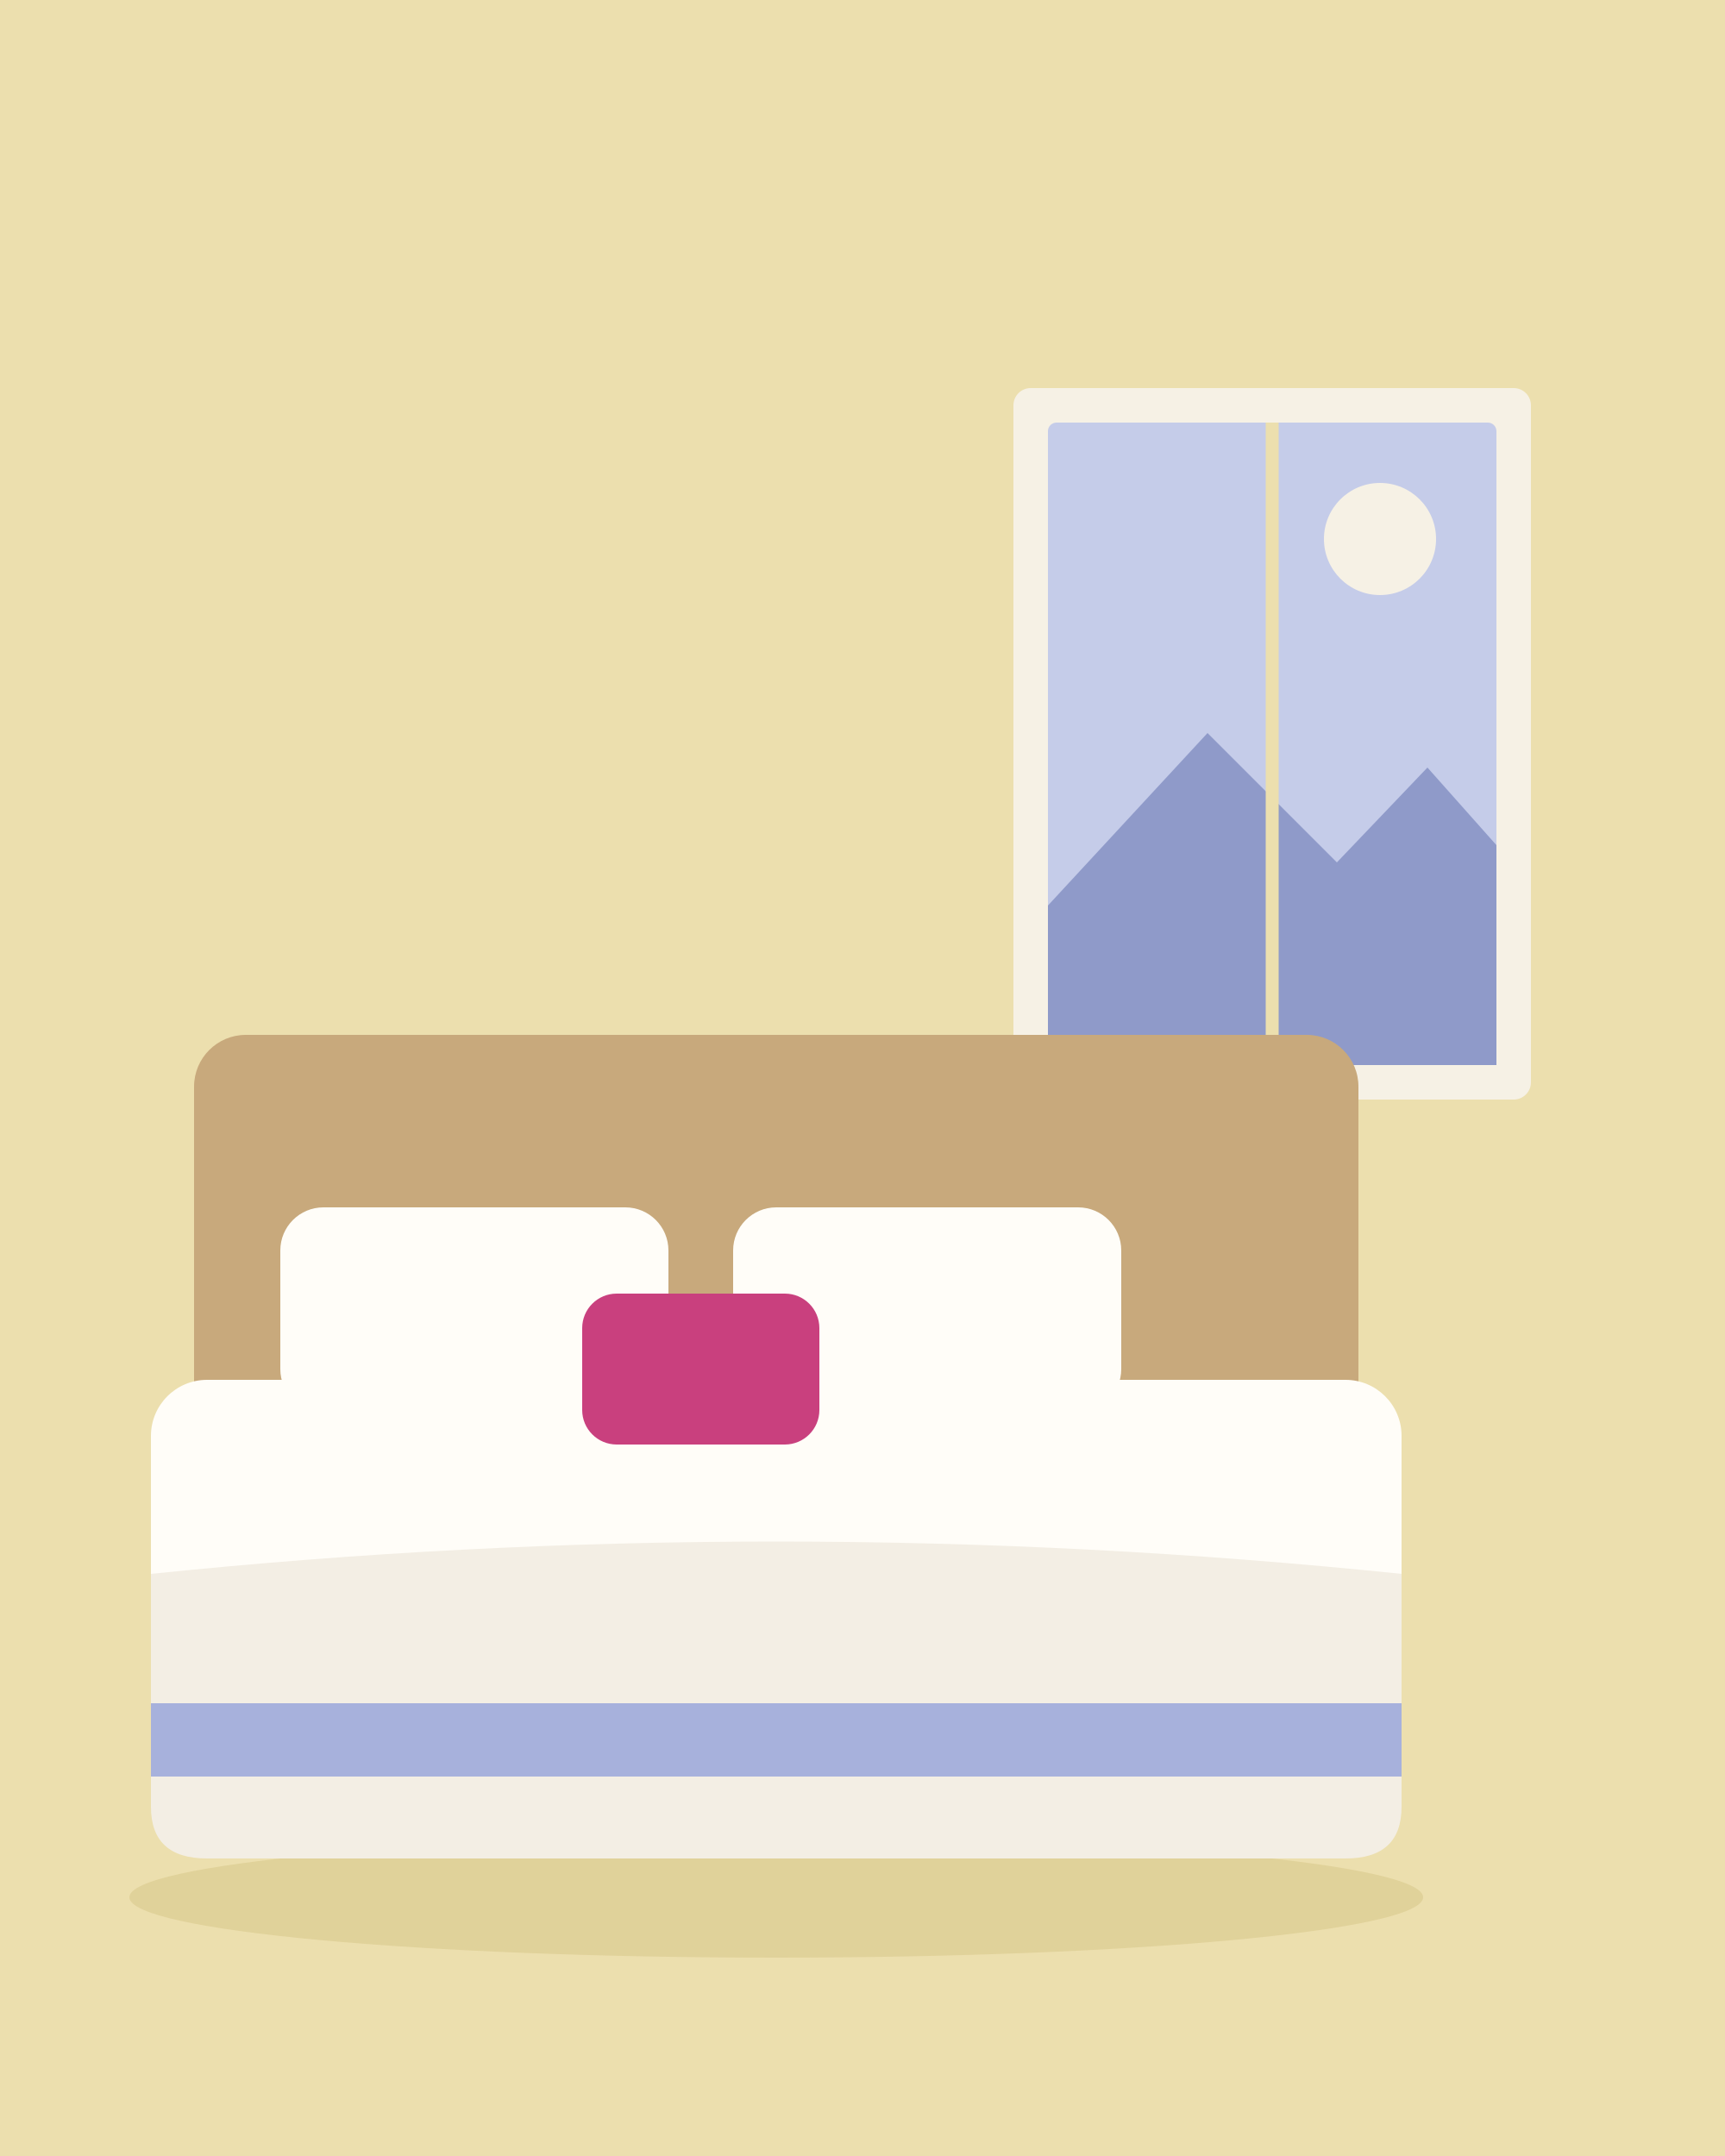
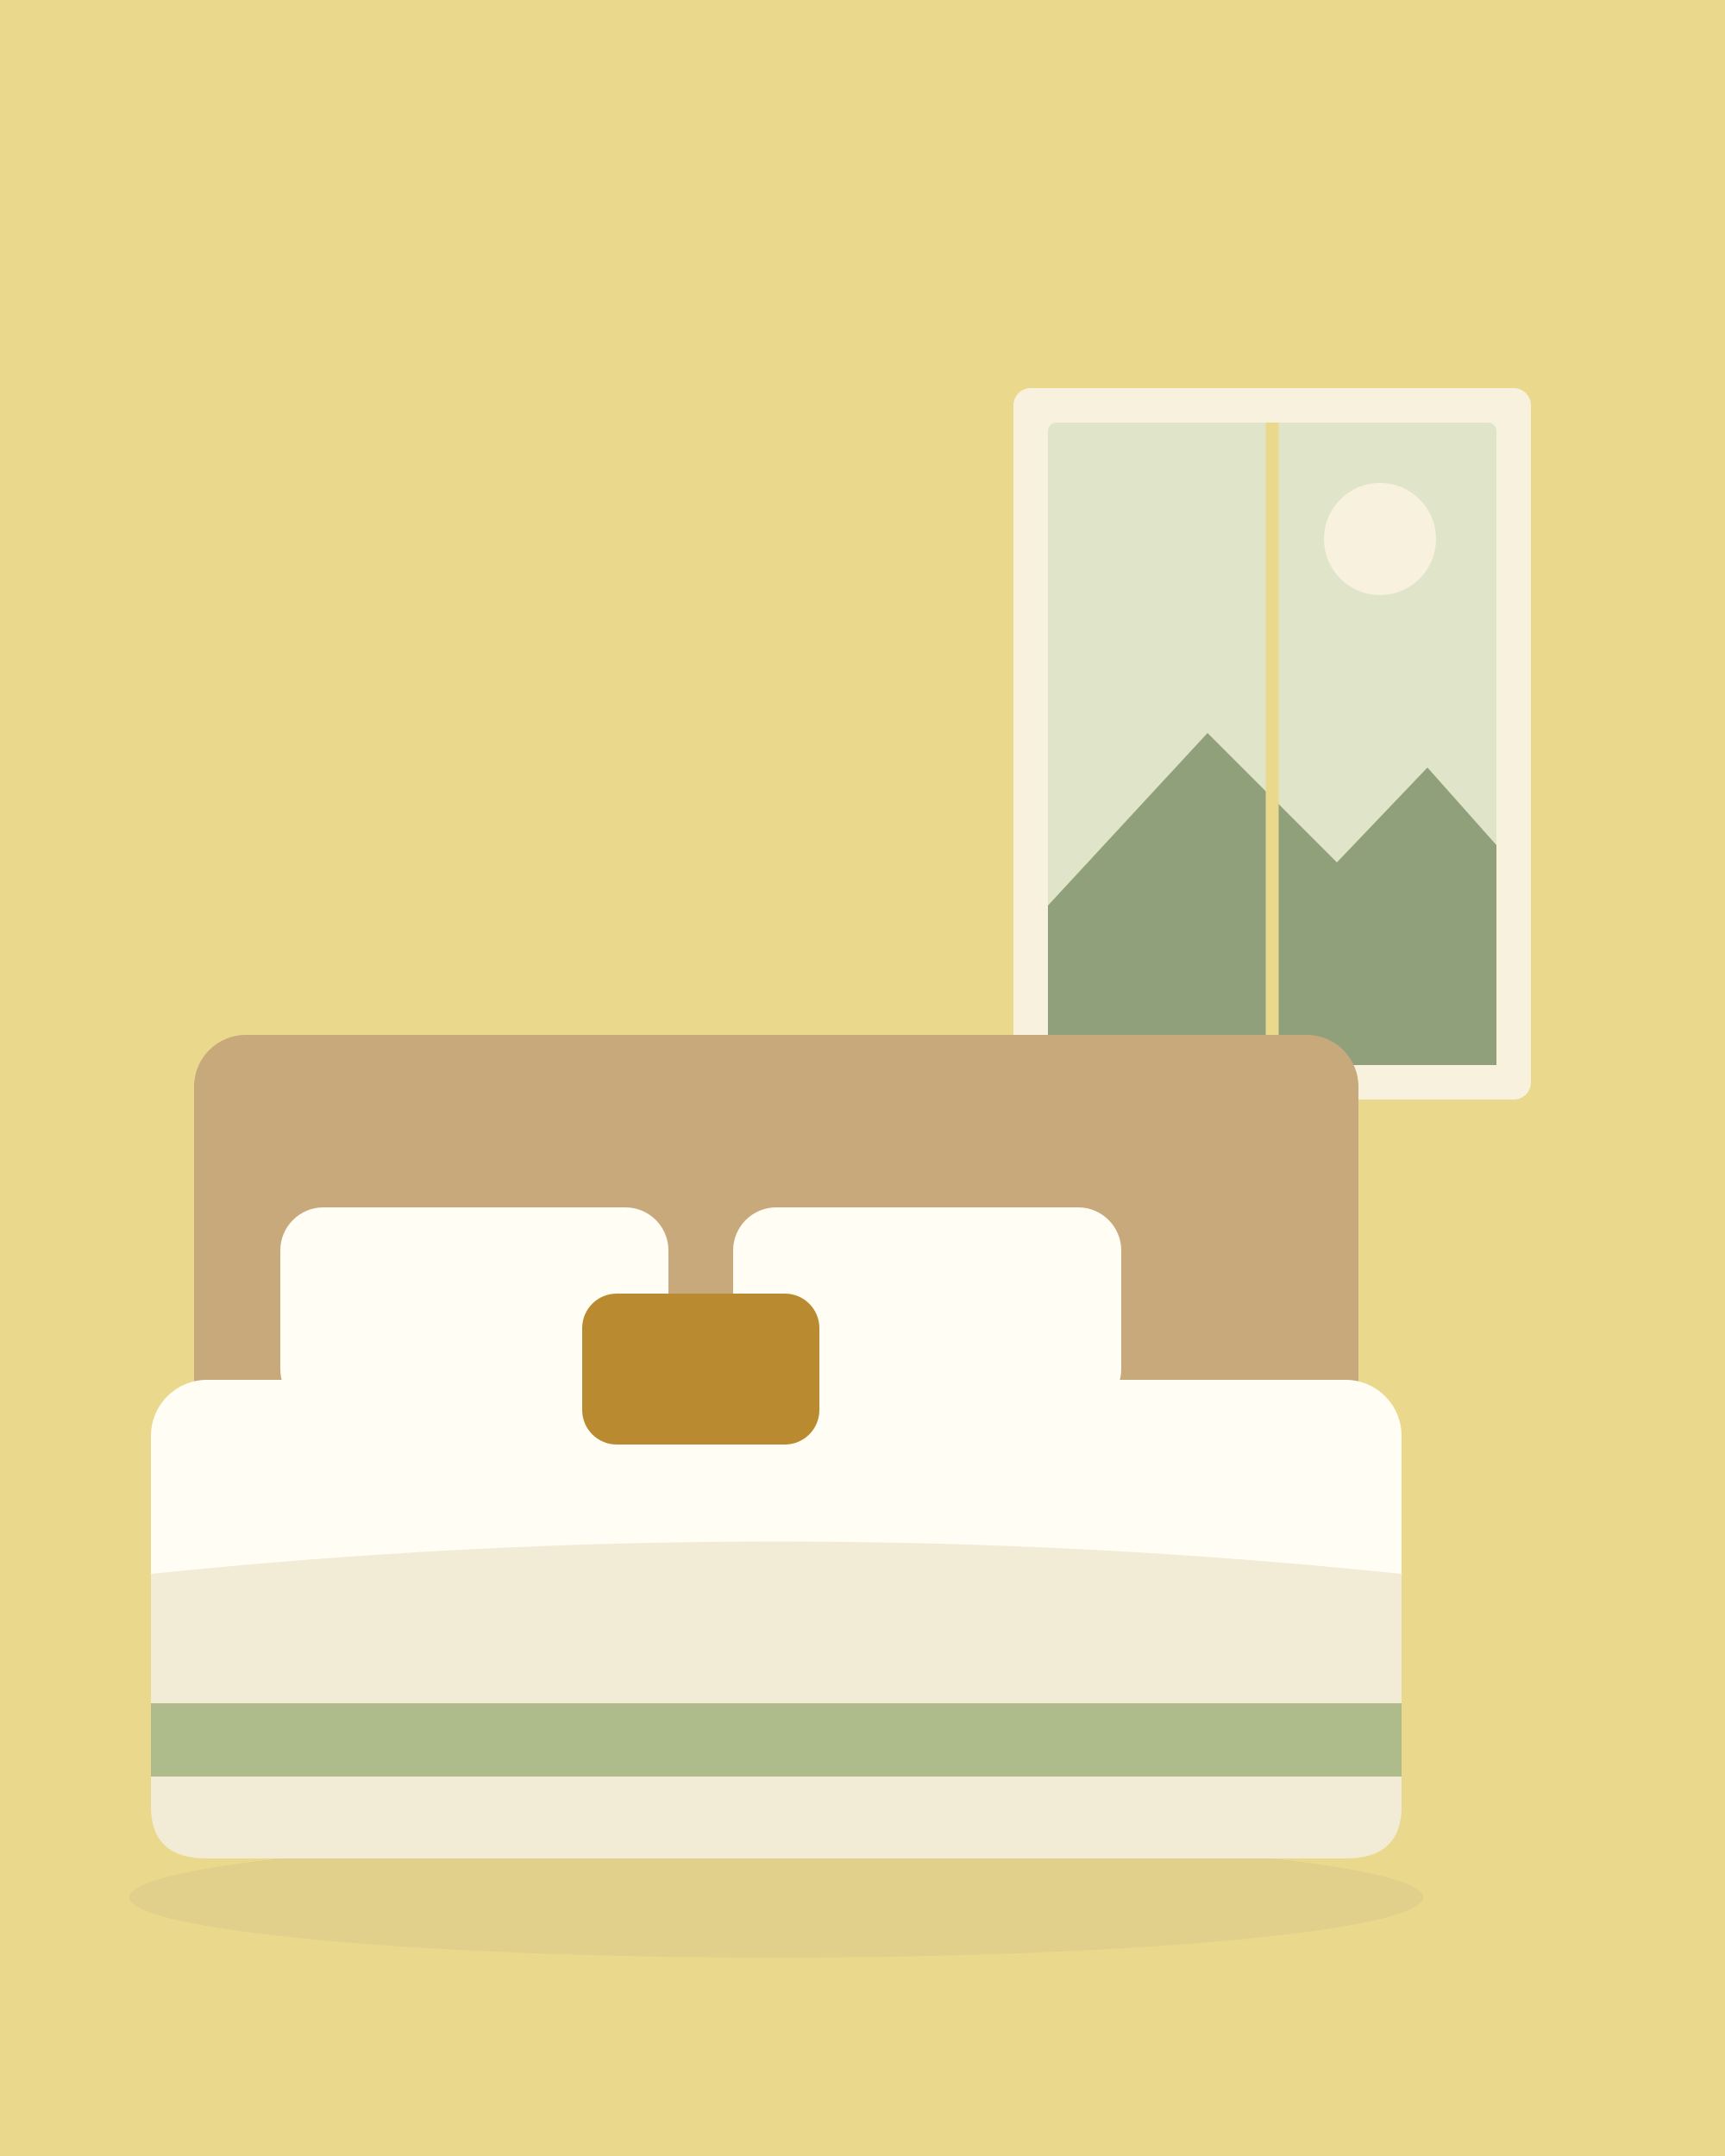
<svg xmlns="http://www.w3.org/2000/svg" viewBox="0 0 800 1000">
-   <rect width="800" height="1000" fill="#ecdfae" />
-   <rect x="470" y="180" width="240" height="330" rx="8" fill="#f6f1e5" />
-   <rect x="486" y="196" width="208" height="298" rx="4" fill="#c5cce9" />
-   <path d="M486 420 L560 340 L620 400 L662 356 L694 392 L694 494 L486 494 Z" fill="#8f9ac9" />
-   <circle cx="640" cy="250" r="26" fill="#f6f1e5" />
-   <line x1="590" y1="196" x2="590" y2="494" stroke="#ecdfae" stroke-width="6" />
+   <rect width="800" height="1000" fill="#EAD98C" />
+   <rect x="470" y="180" width="240" height="330" rx="8" fill="#F7F1DD" />
+   <rect x="486" y="196" width="208" height="298" rx="4" fill="#E0E4C8" />
+   <path d="M486 420 L560 340 L620 400 L662 356 L694 392 L694 494 L486 494 Z" fill="#8FA07A" />
+   <circle cx="640" cy="250" r="26" fill="#F7F1DD" />
+   <line x1="590" y1="196" x2="590" y2="494" stroke="#EAD98C" stroke-width="6" />
  <ellipse cx="360" cy="880" rx="300" ry="28" fill="#d9c98c" opacity="0.6" />
  <rect x="90" y="480" width="540" height="200" rx="24" fill="#c8a97c" />
-   <rect x="70" y="640" width="580" height="220" rx="26" fill="#fffdf8" />
-   <path d="M70 730 Q360 700 650 730 L650 838 Q650 862 624 862 L96 862 Q70 862 70 838 Z" fill="#f3eee4" />
-   <rect x="130" y="560" width="180" height="95" rx="20" fill="#fffdf8" />
-   <rect x="340" y="560" width="180" height="95" rx="20" fill="#fffdf8" />
-   <rect x="270" y="600" width="110" height="70" rx="16" fill="#c9407e" />
-   <rect x="70" y="790" width="580" height="34" fill="#a7b1dc" />
+   <rect x="70" y="640" width="580" height="220" rx="26" fill="#FFFDF4" />
+   <path d="M70 730 Q360 700 650 730 L650 838 Q650 862 624 862 L96 862 Q70 862 70 838 Z" fill="#F2EBD5" />
+   <rect x="130" y="560" width="180" height="95" rx="20" fill="#FFFDF4" />
+   <rect x="340" y="560" width="180" height="95" rx="20" fill="#FFFDF4" />
+   <rect x="270" y="600" width="110" height="70" rx="16" fill="#B98A2F" />
+   <rect x="70" y="790" width="580" height="34" fill="#AEBB8B" />
</svg>
